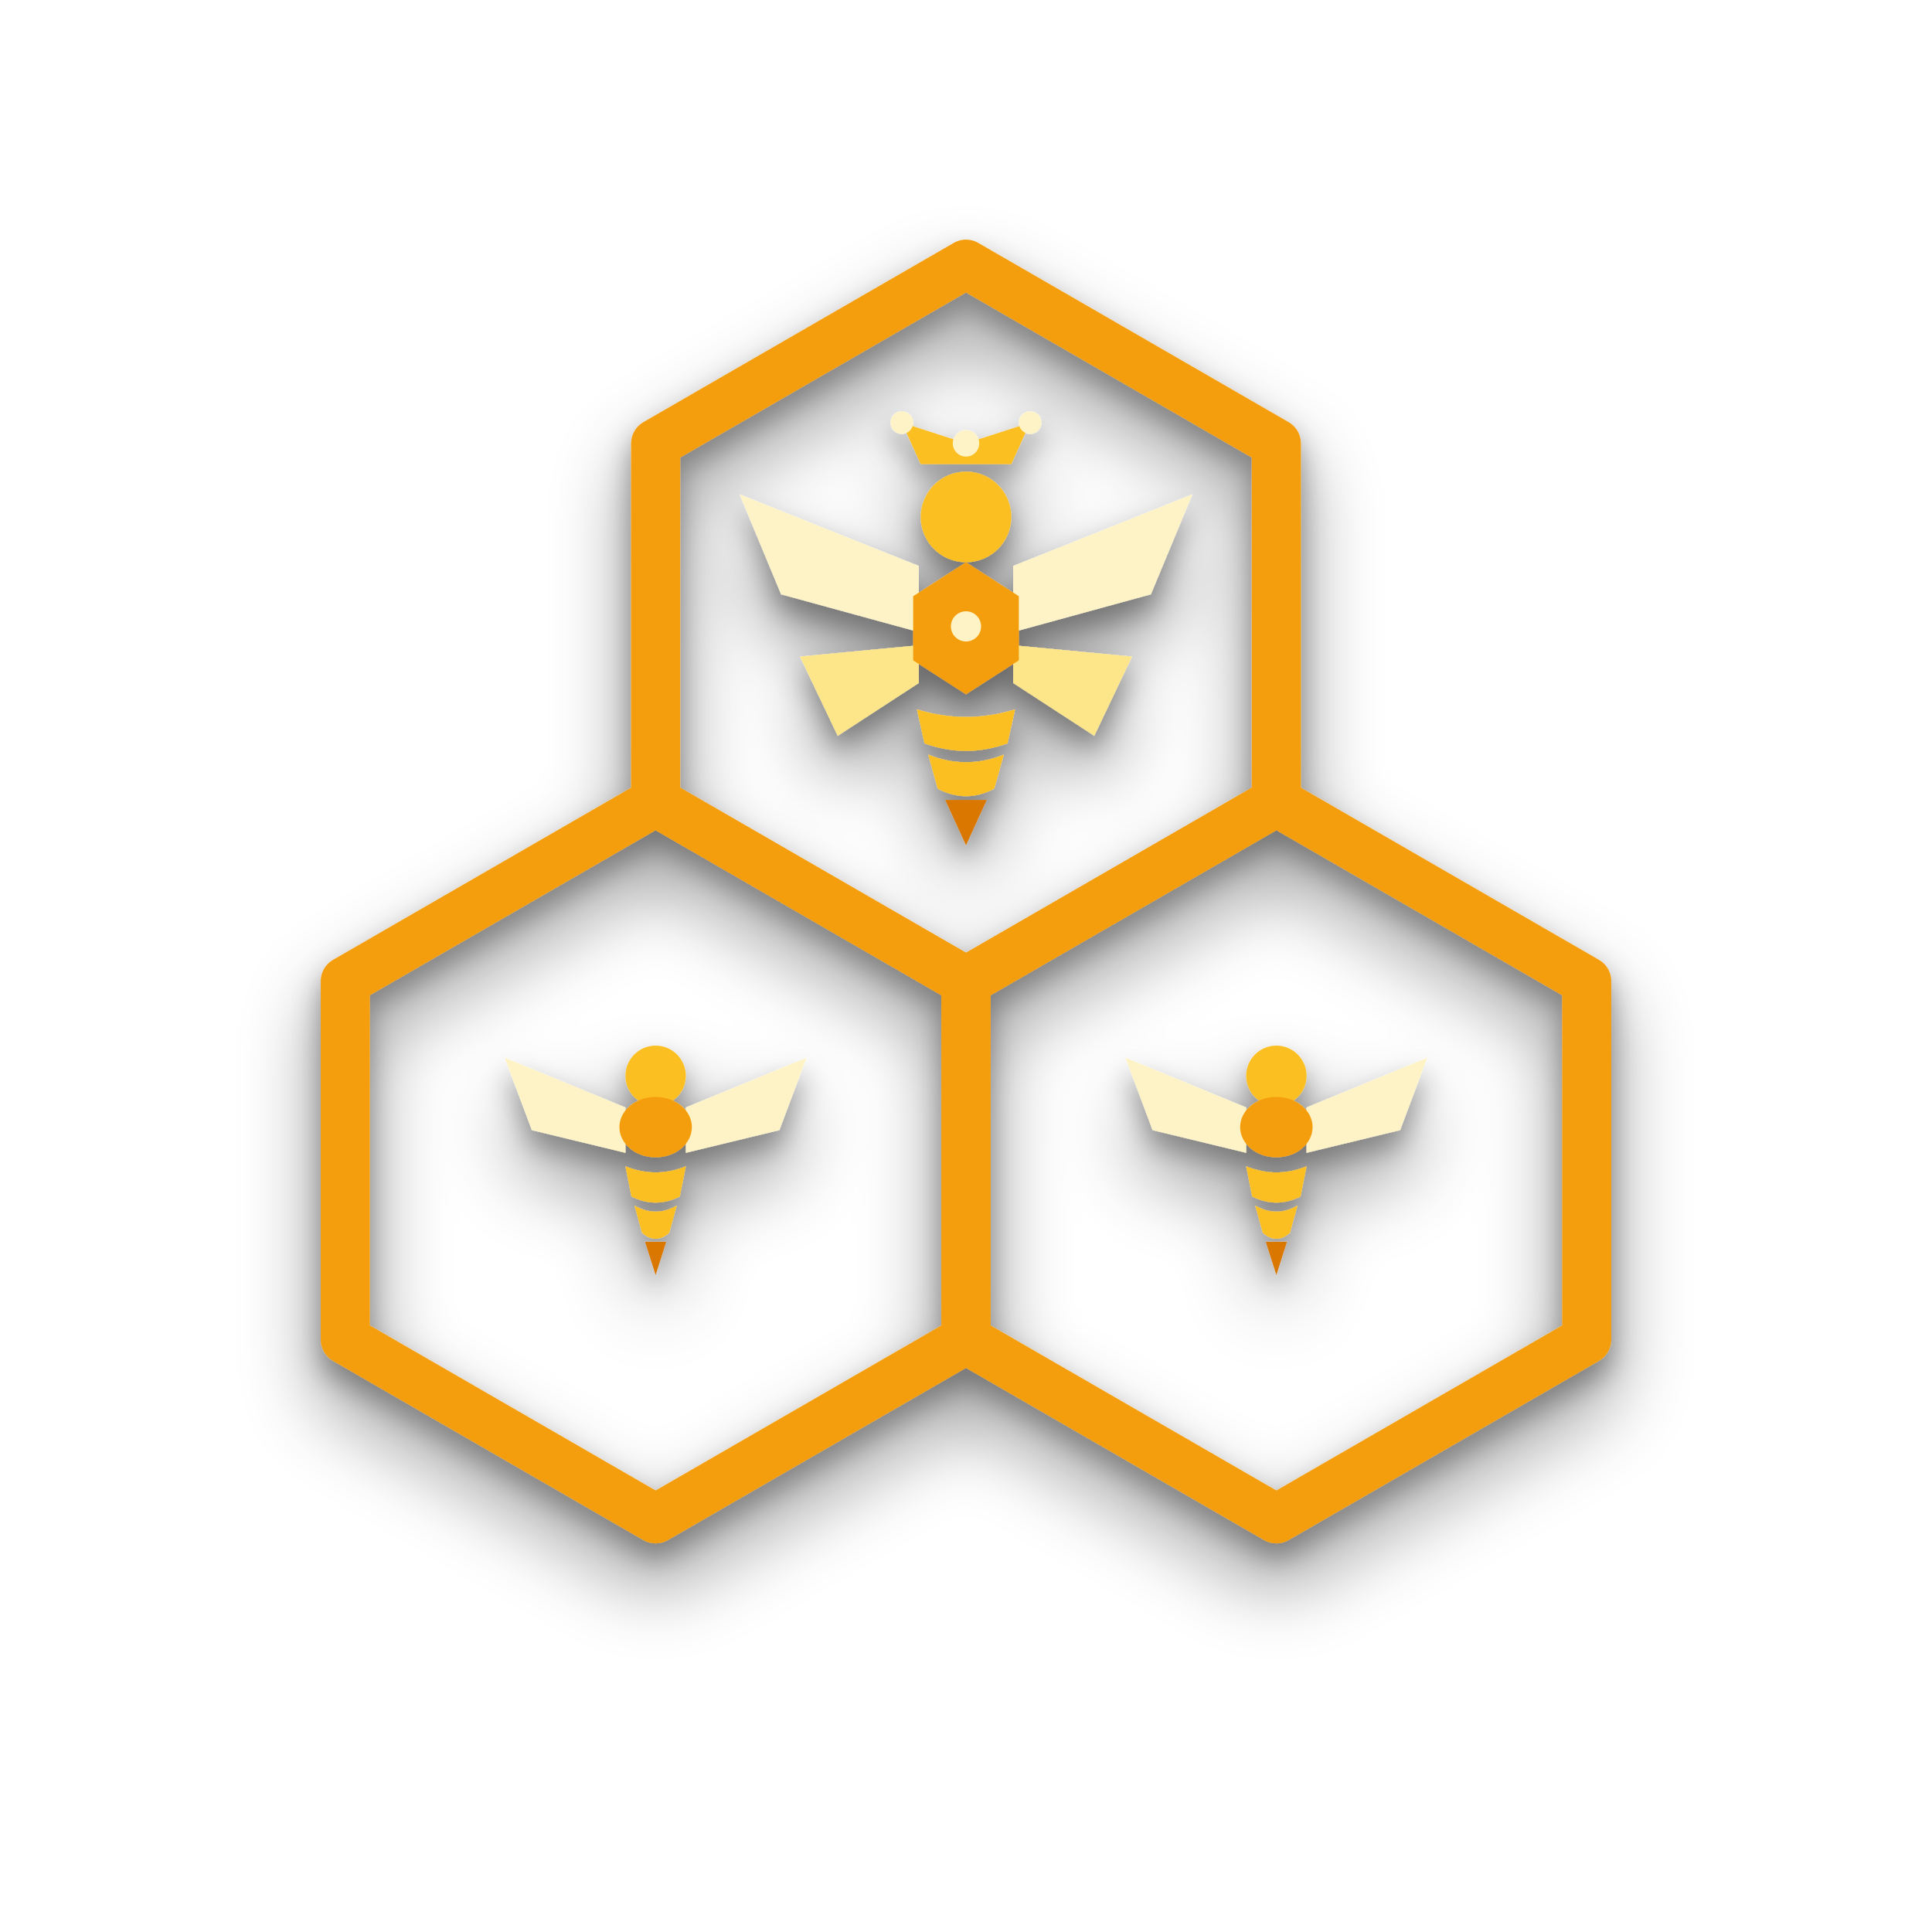
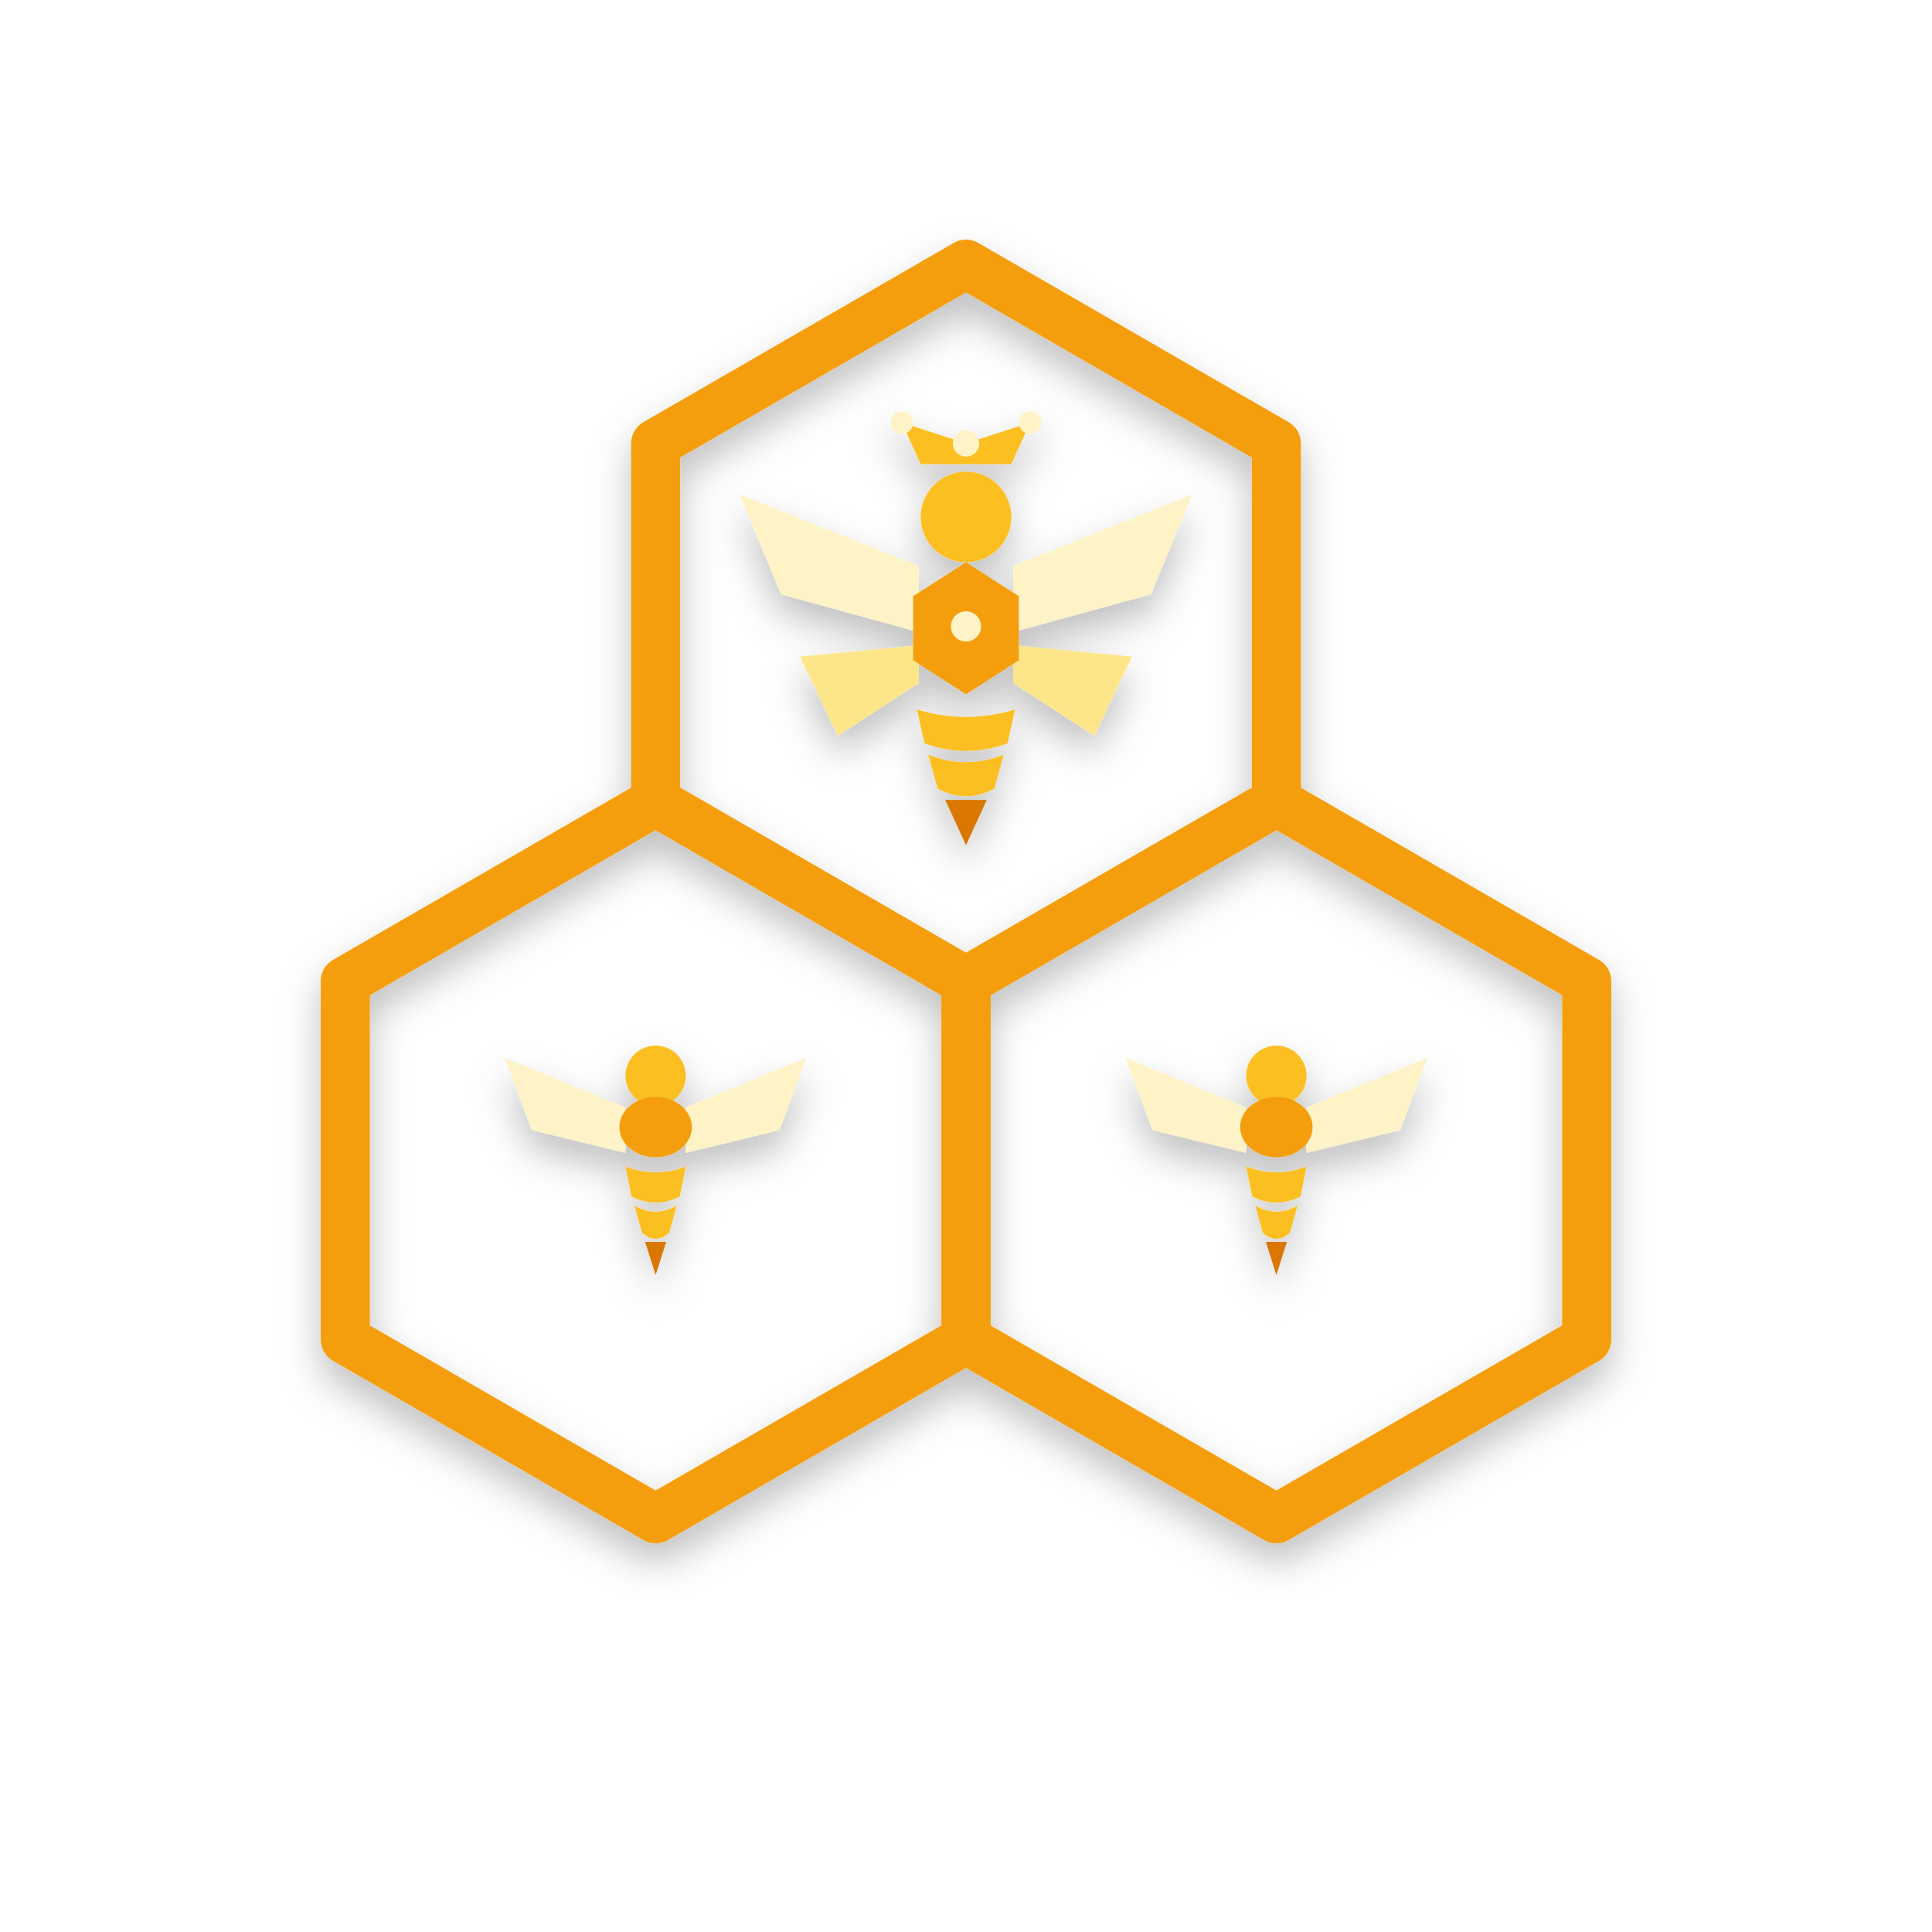
<svg xmlns="http://www.w3.org/2000/svg" width="1024" height="1024" viewBox="0 0 1024 1024">
  <defs>
-     <filter id="dropShadow" x="-30%" y="-30%" width="160%" height="160%">
-       <feGaussianBlur in="SourceAlpha" stdDeviation="20" result="blurSoft" />
-       <feOffset in="blurSoft" dx="0" dy="22" result="offsetSoft" />
-       <feComponentTransfer in="offsetSoft" result="shadowSoft">
-         <feFuncA type="linear" slope="0.45" />
-       </feComponentTransfer>
-       <feGaussianBlur in="SourceAlpha" stdDeviation="7" result="blurSharp" />
-       <feOffset in="blurSharp" dx="0" dy="8" result="offsetSharp" />
-       <feComponentTransfer in="offsetSharp" result="shadowSharp">
-         <feFuncA type="linear" slope="0.35" />
-       </feComponentTransfer>
-       <feMerge>
-         <feMergeNode in="shadowSoft" />
-         <feMergeNode in="shadowSharp" />
-         <feMergeNode in="SourceGraphic" />
-       </feMerge>
+     <filter id="subtleShadow" x="-20%" y="-20%" width="140%" height="140%">
+       <feDropShadow dx="0" dy="10" stdDeviation="10" flood-color="#000000" flood-opacity="0.25" />
    </filter>
  </defs>
-   <g filter="url(#dropShadow)">
+   <g filter="url(#subtleShadow)">
    <g fill="none" stroke="#F59E0B" stroke-width="26" stroke-linejoin="round" stroke-linecap="round">
      <polygon points="512,140 676.5,235 676.5,425 512,520 347.5,425 347.5,235" />
      <polygon points="347.5,425 512,520 512,710 347.5,805 183,710 183,520" />
      <polygon points="676.5,425 841,520 841,710 676.5,805 512,710 512,520" />
    </g>
    <g transform="translate(512, 330)">
      <polygon points="-24,-84 -34,-106 0,-95 34,-106 24,-84" fill="#FBBF24" />
      <circle cx="-34" cy="-106" r="6" fill="#FEF3C7" />
      <circle cx="0" cy="-95" r="7" fill="#FEF3C7" />
      <circle cx="34" cy="-106" r="6" fill="#FEF3C7" />
      <polygon points="-25,-30 -120,-68 -98,-15 -25,5" fill="#FEF3C7" />
      <polygon points="-25,12 -88,18 -68,60 -25,32" fill="#FDE68A" />
      <polygon points="25,-30 120,-68 98,-15 25,5" fill="#FEF3C7" />
      <polygon points="25,12 88,18 68,60 25,32" fill="#FDE68A" />
      <circle cx="0" cy="-56" r="24" fill="#FBBF24" />
      <polygon points="0,-32 28,-14 28,20 0,38 -28,20 -28,-14" fill="#F59E0B" />
      <circle cx="0" cy="2" r="8" fill="#FEF3C7" />
      <path d="M -26,46 Q 0,54 26,46 L 22,64 Q 0,72 -22,64 Z" fill="#FBBF24" />
      <path d="M -20,70 Q 0,78 20,70 L 15,88 Q 0,96 -15,88 Z" fill="#FBBF24" />
      <polygon points="-11,94 11,94 0,118" fill="#D97706" />
    </g>
    <g transform="translate(347.5, 615) scale(0.8) translate(0, -10)">
      <polygon points="-20,-25 -100,-58 -82,-10 -20,5" fill="#FEF3C7" />
      <polygon points="20,-25 100,-58 82,-10 20,5" fill="#FEF3C7" />
      <circle cx="0" cy="-46" r="20" fill="#FBBF24" />
      <ellipse cx="0" cy="-12" rx="24" ry="20" fill="#F59E0B" />
      <path d="M -20,14 Q 0,22 20,14 L 16,34 Q 0,42 -16,34 Z" fill="#FBBF24" />
      <path d="M -14,40 Q 0,48 14,40 L 9,58 Q 0,66 -9,58 Z" fill="#FBBF24" />
      <polygon points="-7,64 7,64 0,86" fill="#D97706" />
    </g>
    <g transform="translate(676.5, 615) scale(0.8) translate(0, -10)">
      <polygon points="-20,-25 -100,-58 -82,-10 -20,5" fill="#FEF3C7" />
      <polygon points="20,-25 100,-58 82,-10 20,5" fill="#FEF3C7" />
      <circle cx="0" cy="-46" r="20" fill="#FBBF24" />
      <ellipse cx="0" cy="-12" rx="24" ry="20" fill="#F59E0B" />
      <path d="M -20,14 Q 0,22 20,14 L 16,34 Q 0,42 -16,34 Z" fill="#FBBF24" />
      <path d="M -14,40 Q 0,48 14,40 L 9,58 Q 0,66 -9,58 Z" fill="#FBBF24" />
      <polygon points="-7,64 7,64 0,86" fill="#D97706" />
    </g>
  </g>
</svg>
